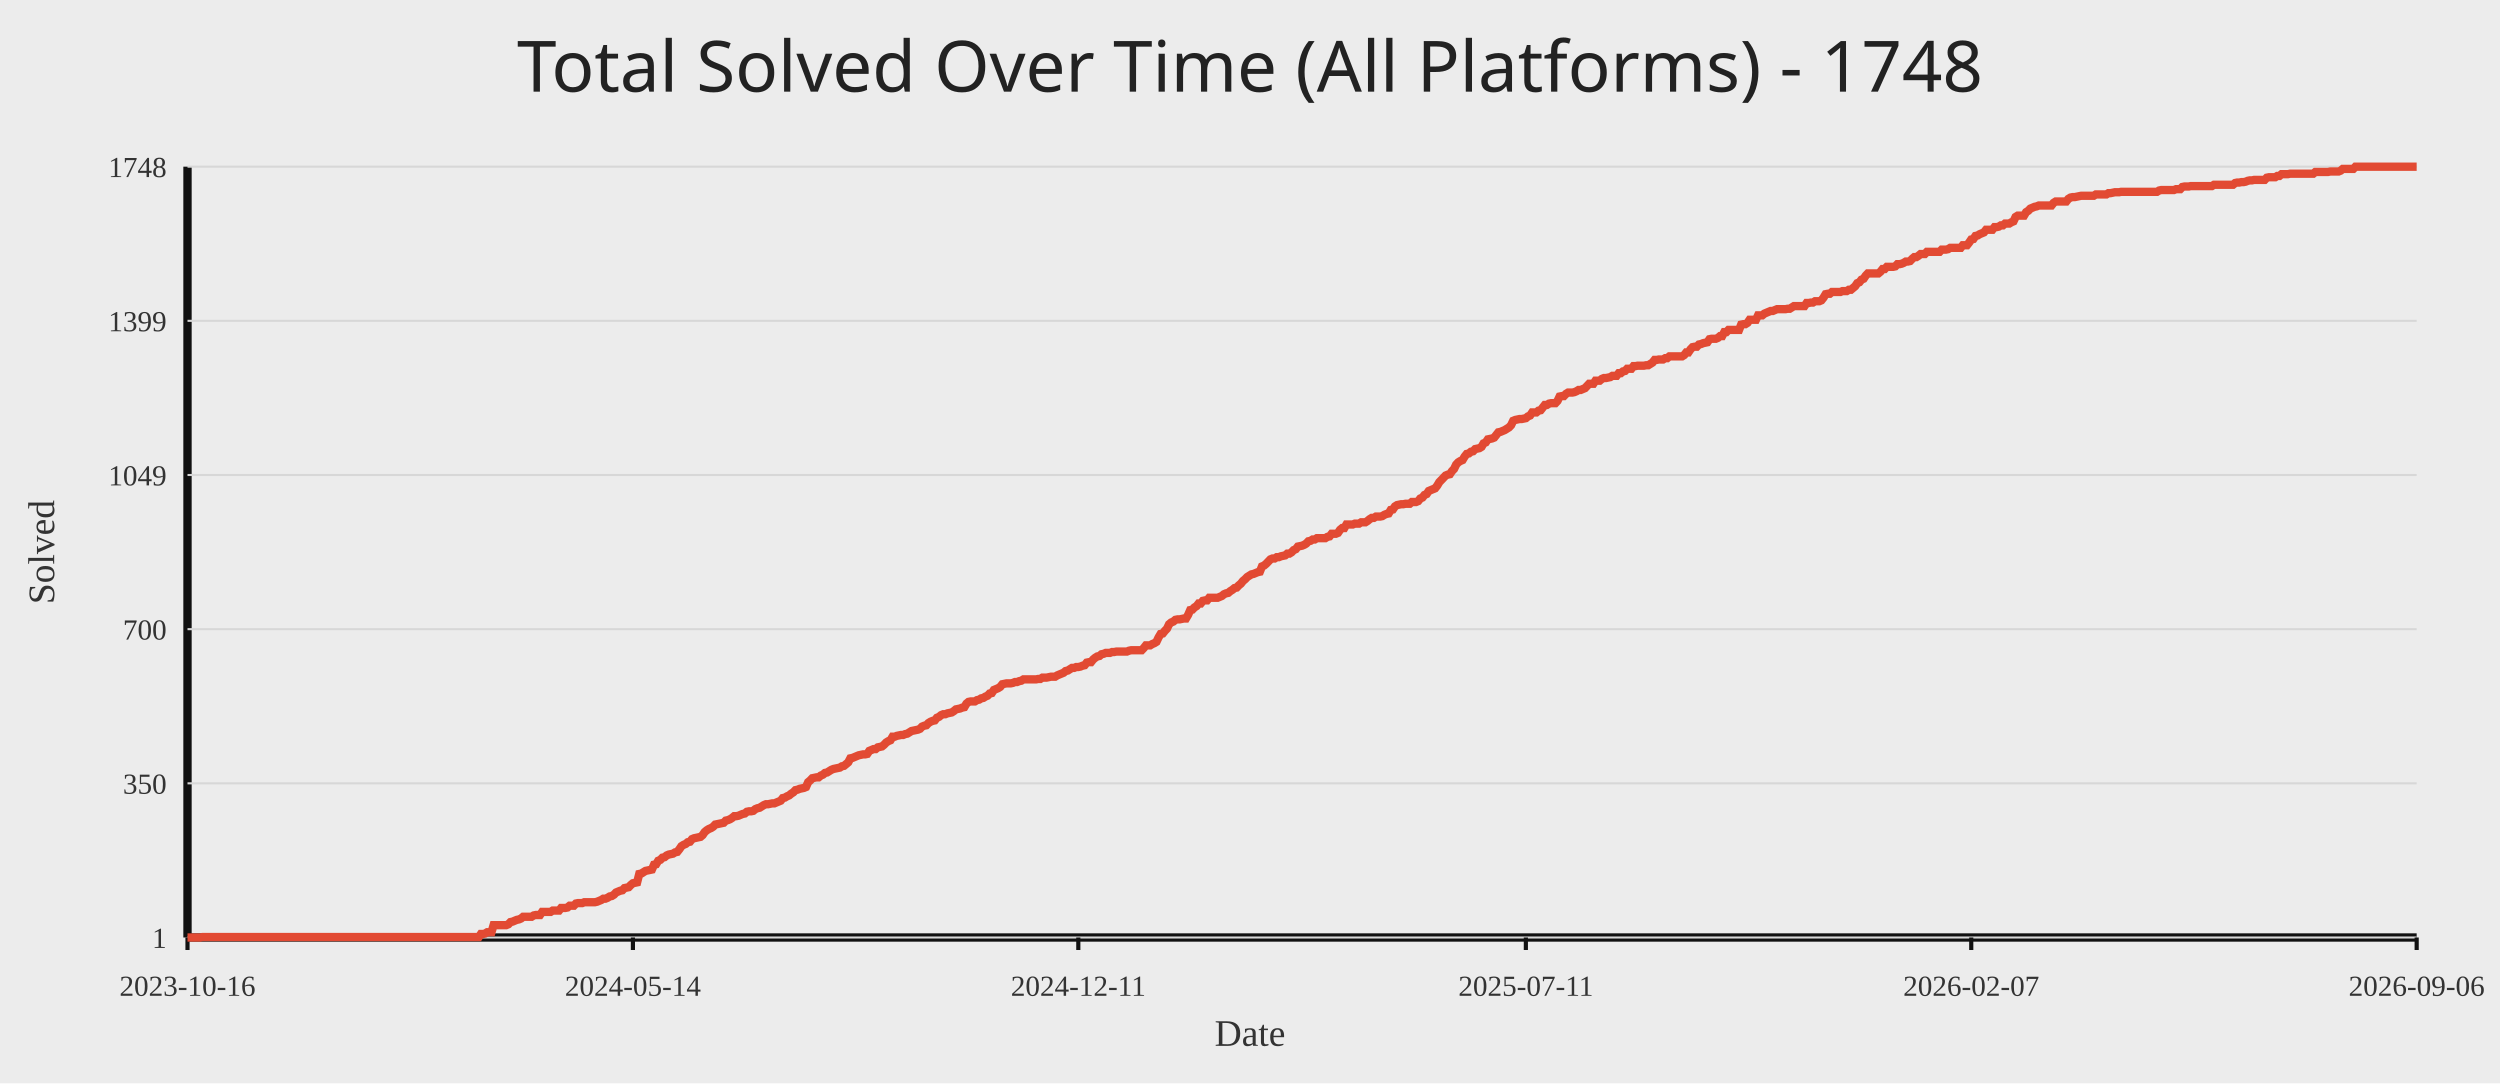
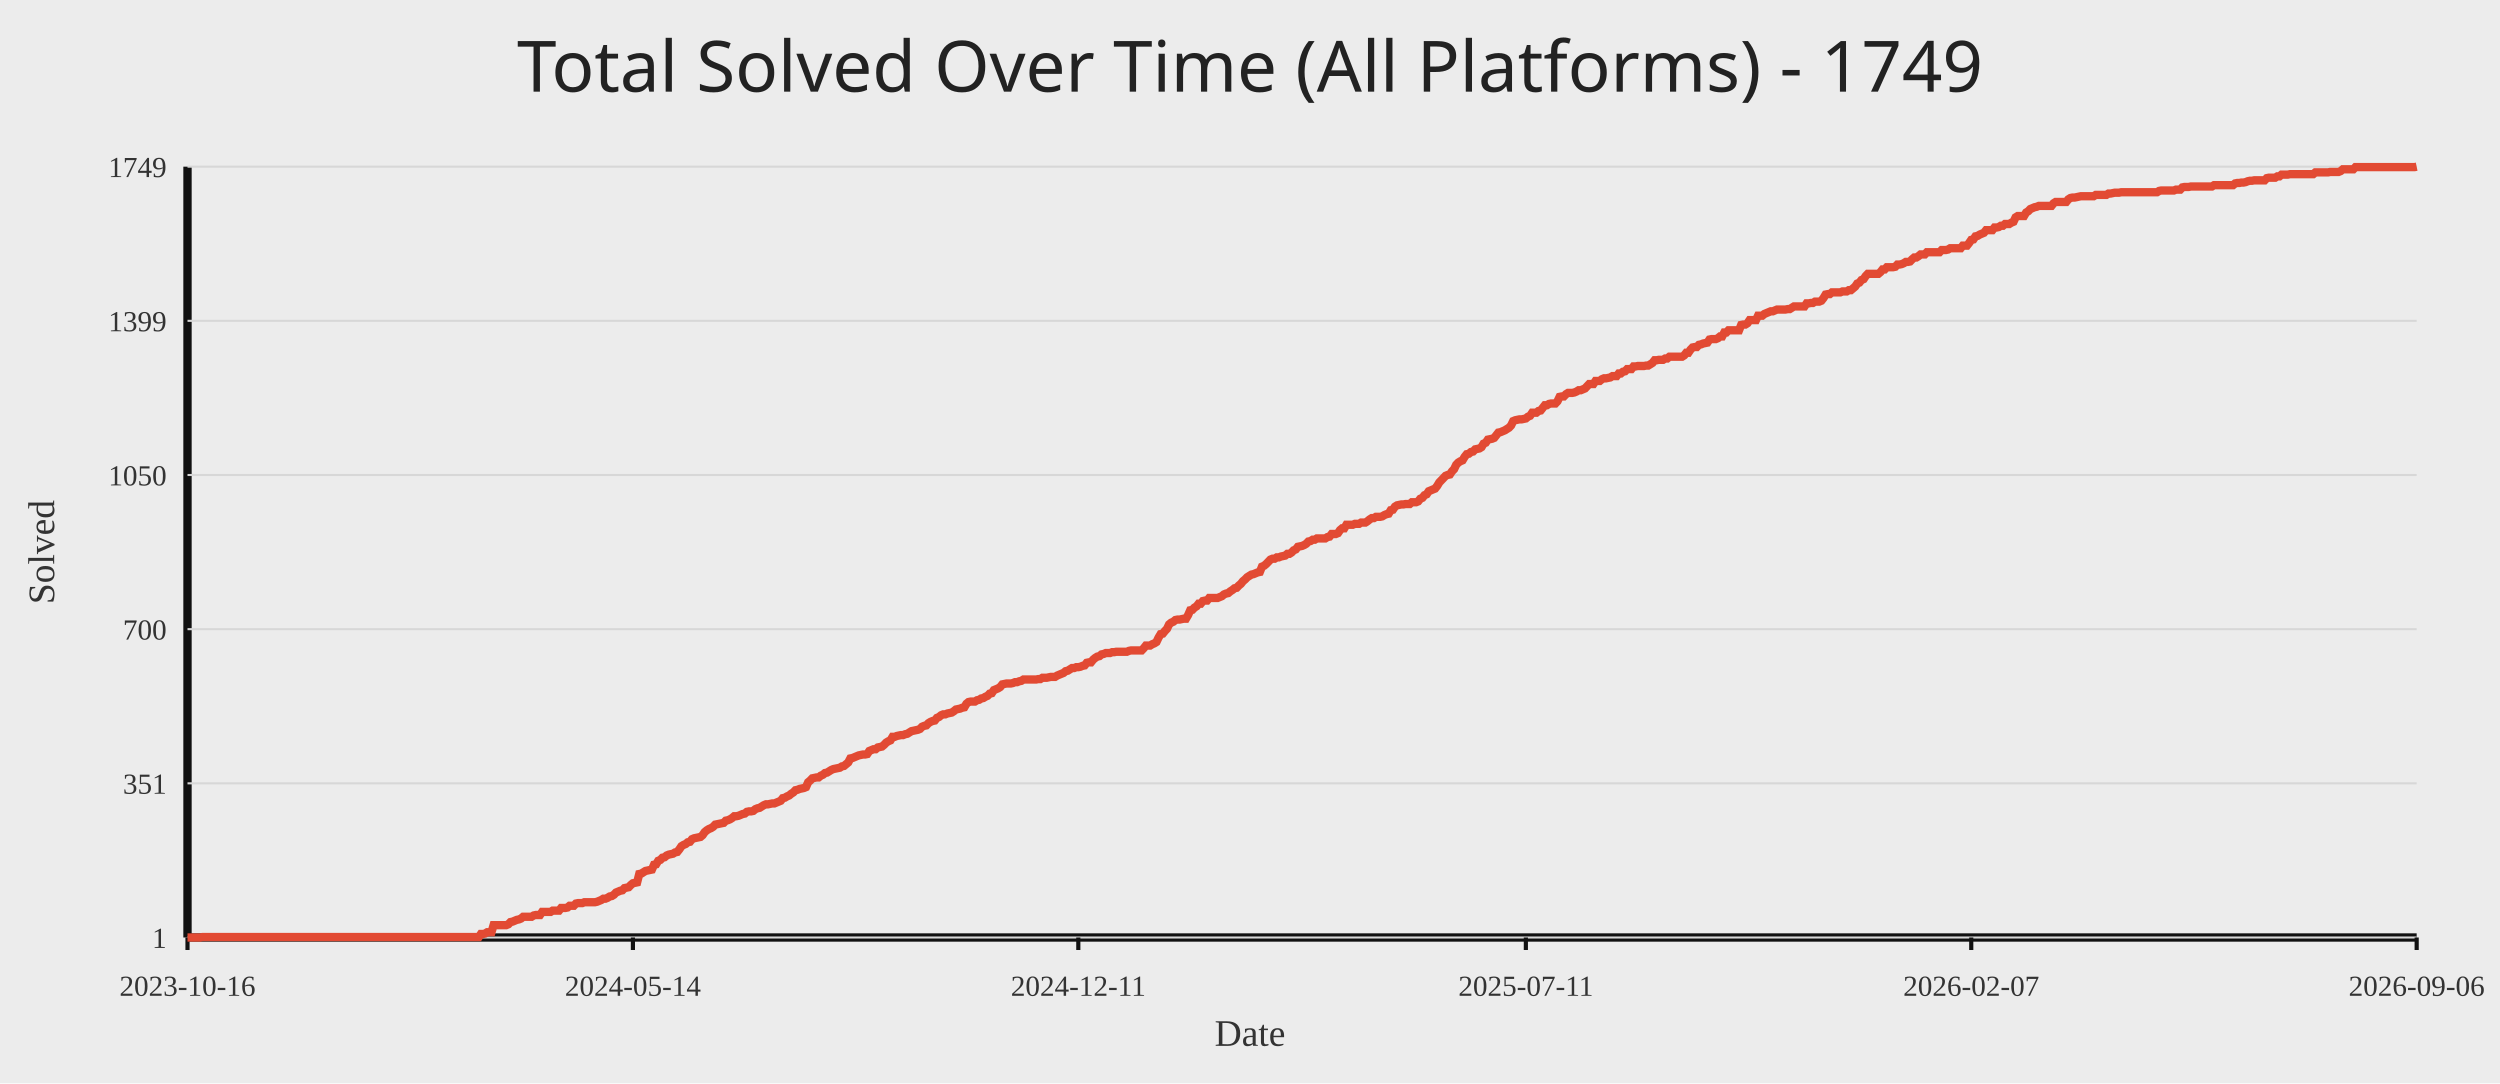
<svg xmlns="http://www.w3.org/2000/svg" width="1200" height="520">
  <rect width="100%" height="100%" fill="#ececec" />
-   <text x="50%" y="44" text-anchor="middle" fill="#222" font-size="34" font-family="Comic Sans MS, Segoe UI">Total Solved Over Time (All Platforms) - 1748</text>
+   <text x="50%" y="44" text-anchor="middle" fill="#222" font-size="34" font-family="Comic Sans MS, Segoe UI">Total Solved Over Time (All Platforms) - 1749</text>
  <line x1="90" y1="450" x2="1160" y2="450" stroke="#111" stroke-width="4" />
  <line x1="90" y1="80" x2="90" y2="450" stroke="#111" stroke-width="4" />
  <line x1="90" y1="450.00" x2="1160" y2="450.00" stroke="#d7d7d7" stroke-width="1" />
  <text x="80" y="455.00" text-anchor="end" fill="#333" font-size="14">1</text>
  <line x1="90" y1="376.00" x2="1160" y2="376.00" stroke="#d7d7d7" stroke-width="1" />
-   <text x="80" y="381.00" text-anchor="end" fill="#333" font-size="14">350</text>
+   <text x="80" y="381.00" text-anchor="end" fill="#333" font-size="14">351</text>
  <line x1="90" y1="302.00" x2="1160" y2="302.00" stroke="#d7d7d7" stroke-width="1" />
  <text x="80" y="307.00" text-anchor="end" fill="#333" font-size="14">700</text>
  <line x1="90" y1="228.00" x2="1160" y2="228.00" stroke="#d7d7d7" stroke-width="1" />
-   <text x="80" y="233.00" text-anchor="end" fill="#333" font-size="14">1049</text>
+   <text x="80" y="233.00" text-anchor="end" fill="#333" font-size="14">1050</text>
  <line x1="90" y1="154.00" x2="1160" y2="154.00" stroke="#d7d7d7" stroke-width="1" />
  <text x="80" y="159.00" text-anchor="end" fill="#333" font-size="14">1399</text>
  <line x1="90" y1="80.00" x2="1160" y2="80.00" stroke="#d7d7d7" stroke-width="1" />
-   <text x="80" y="85.00" text-anchor="end" fill="#333" font-size="14">1748</text>
+   <text x="80" y="85.00" text-anchor="end" fill="#333" font-size="14">1749</text>
  <line x1="90.00" y1="450" x2="90.00" y2="456" stroke="#111" stroke-width="2" />
  <text x="90.00" y="478" text-anchor="middle" fill="#333" font-size="14">2023-10-16</text>
  <line x1="303.80" y1="450" x2="303.80" y2="456" stroke="#111" stroke-width="2" />
  <text x="303.80" y="478" text-anchor="middle" fill="#333" font-size="14">2024-05-14</text>
  <line x1="517.59" y1="450" x2="517.59" y2="456" stroke="#111" stroke-width="2" />
  <text x="517.59" y="478" text-anchor="middle" fill="#333" font-size="14">2024-12-11</text>
  <line x1="732.41" y1="450" x2="732.41" y2="456" stroke="#111" stroke-width="2" />
  <text x="732.41" y="478" text-anchor="middle" fill="#333" font-size="14">2025-07-11</text>
  <line x1="946.20" y1="450" x2="946.20" y2="456" stroke="#111" stroke-width="2" />
  <text x="946.20" y="478" text-anchor="middle" fill="#333" font-size="14">2026-02-07</text>
  <line x1="1160.00" y1="450" x2="1160.00" y2="456" stroke="#111" stroke-width="2" />
  <text x="1160.00" y="478" text-anchor="middle" fill="#333" font-size="14">2026-09-06</text>
-   <polyline fill="none" stroke="#e24a33" stroke-width="4" points="90.00,450.00 91.01,450.00 92.03,450.00 93.04,450.00 94.05,450.00 95.07,450.00 96.08,450.00 97.09,449.79 98.11,449.79 99.12,449.79 100.13,449.79 101.15,449.79 102.16,449.79 103.17,449.79 104.19,449.79 105.20,449.79 106.21,449.79 107.23,449.79 108.24,449.79 109.25,449.79 110.27,449.79 111.28,449.79 112.29,449.79 113.30,449.79 114.32,449.79 115.33,449.79 116.34,449.79 117.36,449.79 118.37,449.79 119.38,449.79 120.40,449.79 121.41,449.79 122.42,449.79 123.44,449.79 124.45,449.79 125.46,449.79 126.48,449.79 127.49,449.79 128.50,449.79 129.52,449.79 130.53,449.79 131.54,449.79 132.56,449.79 133.57,449.79 134.58,449.79 135.60,449.79 136.61,449.79 137.62,449.79 138.64,449.79 139.65,449.79 140.66,449.79 141.68,449.79 142.69,449.79 143.70,449.79 144.72,449.79 145.73,449.79 146.74,449.79 147.76,449.79 148.77,449.79 149.78,449.79 150.80,449.79 151.81,449.79 152.82,449.79 153.84,449.79 154.85,449.79 155.86,449.79 156.88,449.79 157.89,449.79 158.90,449.79 159.91,449.79 160.93,449.79 161.94,449.79 162.95,449.79 163.97,449.79 164.98,449.79 165.99,449.79 167.01,449.79 168.02,449.79 169.03,449.79 170.05,449.79 171.06,449.79 172.07,449.79 173.09,449.79 174.10,449.79 175.11,449.79 176.13,449.79 177.14,449.79 178.15,449.79 179.17,449.79 180.18,449.79 181.19,449.79 182.21,449.79 183.22,449.79 184.23,449.79 185.25,449.79 186.26,449.79 187.27,449.79 188.29,449.79 189.30,449.79 190.31,449.79 191.33,449.79 192.34,449.79 193.35,449.79 194.37,449.79 195.38,449.79 196.39,449.79 197.41,449.79 198.42,449.79 199.43,449.79 200.45,449.79 201.46,449.79 202.47,449.79 203.48,449.79 204.50,449.79 205.51,449.79 206.52,449.79 207.54,449.79 208.55,449.79 209.56,449.79 210.58,449.79 211.59,449.79 212.60,449.79 213.62,449.79 214.63,449.79 215.64,449.79 216.66,449.79 217.67,449.79 218.68,449.79 219.70,449.79 220.71,449.79 221.72,449.79 222.74,449.79 223.75,449.79 224.76,449.79 225.78,449.79 226.79,449.79 227.80,449.79 228.82,449.79 229.83,449.79 230.84,448.31 231.86,448.31 232.87,448.09 233.88,447.46 234.90,447.46 235.91,447.46 236.92,444.07 237.94,444.07 238.95,444.07 239.96,444.07 240.98,444.07 241.99,444.07 243.00,444.07 244.02,443.65 245.03,442.59 246.04,442.38 247.05,441.95 248.07,441.53 249.08,441.32 250.09,440.89 251.11,440.05 252.12,440.05 253.13,440.05 254.15,440.05 255.16,440.05 256.17,439.41 257.19,439.20 258.20,439.20 259.21,439.20 260.23,437.72 261.24,437.72 262.25,437.72 263.27,437.72 264.28,437.72 265.29,437.08 266.31,437.08 267.32,437.08 268.33,437.08 269.35,435.81 270.36,435.81 271.37,435.81 272.39,435.60 273.40,434.75 274.41,434.75 275.43,434.75 276.44,433.69 277.45,433.48 278.47,433.48 279.48,433.48 280.49,433.06 281.51,433.06 282.52,433.06 283.53,433.06 284.55,433.06 285.56,433.06 286.57,432.84 287.59,432.42 288.60,432.00 289.61,431.36 290.62,431.36 291.64,430.94 292.65,430.30 293.66,430.09 294.68,429.46 295.69,428.40 296.70,427.97 297.72,427.55 298.73,427.34 299.74,426.28 300.76,426.07 301.77,425.86 302.78,424.80 303.80,423.95 304.81,423.74 305.82,423.53 306.84,419.50 307.85,419.29 308.86,418.65 309.88,418.02 310.89,417.81 311.90,417.60 312.92,417.38 313.93,415.05 314.94,414.84 315.96,413.15 316.97,412.72 317.98,411.67 319.00,411.45 320.01,410.61 321.02,410.18 322.04,409.97 323.05,409.76 324.06,409.12 325.08,408.91 326.09,407.64 327.10,406.16 328.12,405.52 329.13,405.10 330.14,404.25 331.16,404.04 332.17,402.77 333.18,402.35 334.20,402.14 335.21,401.92 336.22,401.71 337.23,400.86 338.25,399.38 339.26,398.53 340.27,397.90 341.29,397.48 342.30,396.84 343.31,395.78 344.33,395.57 345.34,395.36 346.35,395.15 347.37,394.93 348.38,393.88 349.39,393.66 350.41,393.24 351.42,392.60 352.43,391.76 353.45,391.76 354.46,391.55 355.47,391.12 356.49,390.70 357.50,390.49 358.51,389.64 359.53,389.43 360.54,389.43 361.55,389.22 362.57,388.37 363.58,387.95 364.59,387.73 365.61,387.10 366.62,386.46 367.63,386.04 368.65,386.04 369.66,385.83 370.67,385.62 371.69,385.62 372.70,385.19 373.71,384.77 374.73,384.34 375.74,383.07 376.75,382.86 377.77,382.23 378.78,381.80 379.79,380.96 380.80,380.32 381.82,379.26 382.83,379.05 383.84,378.63 384.86,378.41 385.87,378.20 386.88,377.78 387.90,375.45 388.91,374.60 389.92,373.54 390.94,373.33 391.95,373.12 392.96,373.12 393.98,372.27 394.99,371.85 396.00,371.00 397.02,370.79 398.03,370.15 399.04,369.52 400.06,369.10 401.07,368.88 402.08,368.67 403.10,368.46 404.11,367.82 405.12,367.61 406.14,366.77 407.15,365.92 408.16,364.01 409.18,363.80 410.19,363.38 411.20,362.95 412.22,362.53 413.23,362.32 414.24,362.11 415.26,362.11 416.27,361.89 417.28,360.41 418.30,359.99 419.31,359.56 420.32,359.56 421.34,358.72 422.35,358.51 423.36,358.29 424.38,357.45 425.39,356.39 426.40,355.75 427.41,355.33 428.43,353.63 429.44,353.63 430.45,353.21 431.47,353.00 432.48,352.79 433.49,352.79 434.51,352.36 435.52,352.15 436.53,351.52 437.55,350.88 438.56,350.67 439.57,350.46 440.59,350.25 441.60,349.82 442.61,348.76 443.63,348.34 444.64,348.13 445.65,347.07 446.67,346.43 447.68,346.01 448.69,345.80 449.71,344.53 450.72,344.10 451.73,343.26 452.75,342.83 453.76,342.83 454.77,342.41 455.79,342.20 456.80,341.99 457.81,341.35 458.83,340.50 459.84,340.29 460.85,340.08 461.87,339.66 462.88,339.44 463.89,337.75 464.91,336.90 465.92,336.69 466.93,336.69 467.95,336.69 468.96,336.06 469.97,335.84 470.98,335.21 472.00,335.00 473.01,334.36 474.02,333.94 475.04,332.88 476.05,332.67 477.06,331.18 478.08,330.76 479.09,330.34 480.10,329.70 481.12,328.43 482.13,328.22 483.14,328.01 484.16,328.01 485.17,328.01 486.18,327.80 487.20,327.37 488.21,327.37 489.22,326.95 490.24,326.74 491.25,326.10 492.26,326.10 493.28,326.10 494.29,326.10 495.30,326.10 496.32,326.10 497.33,326.10 498.34,325.89 499.36,325.89 500.37,325.25 501.38,325.25 502.40,325.25 503.41,325.04 504.42,324.83 505.44,324.83 506.45,324.83 507.46,324.20 508.48,323.77 509.49,323.35 510.50,322.93 511.52,322.08 512.53,321.87 513.54,321.23 514.55,320.60 515.57,320.60 516.58,320.17 517.59,320.17 518.61,319.96 519.62,319.54 520.63,319.32 521.65,318.05 522.66,317.84 523.67,317.84 524.69,316.57 525.70,315.72 526.71,315.09 527.73,314.88 528.74,314.03 529.75,313.82 530.77,313.39 531.78,313.39 532.79,313.39 533.81,312.97 534.82,312.97 535.83,312.76 536.85,312.76 537.86,312.76 538.87,312.76 539.89,312.76 540.90,312.76 541.91,312.34 542.93,312.12 543.94,312.12 544.95,312.12 545.97,312.12 546.98,312.12 547.99,312.12 549.01,311.06 550.02,309.79 551.03,309.79 552.05,309.79 553.06,309.16 554.07,308.73 555.09,308.10 556.10,305.98 557.11,304.29 558.12,304.08 559.14,302.80 560.15,301.75 561.16,299.63 562.18,298.78 563.19,298.36 564.20,297.51 565.22,297.30 566.23,297.30 567.24,297.09 568.26,296.87 569.27,296.87 570.28,295.18 571.30,292.85 572.31,292.64 573.32,291.58 574.34,290.94 575.35,289.67 576.36,289.67 577.38,288.40 578.39,288.19 579.40,288.19 580.42,286.92 581.43,286.92 582.44,286.92 583.46,286.92 584.47,286.92 585.48,286.50 586.50,286.07 587.51,285.23 588.52,284.80 589.54,284.59 590.55,283.74 591.56,283.11 592.58,282.26 593.59,282.05 594.60,280.99 595.62,280.14 596.63,278.87 597.64,278.03 598.66,276.97 599.67,276.33 600.68,275.70 601.70,275.48 602.71,275.06 603.72,274.64 604.73,274.42 605.75,271.88 606.76,271.46 607.77,270.61 608.79,269.55 609.80,268.49 610.81,268.07 611.83,268.07 612.84,267.44 613.85,267.44 614.87,267.01 615.88,266.80 616.89,266.59 617.91,265.74 618.92,265.74 619.93,265.11 620.95,264.05 621.96,263.62 622.97,262.35 623.99,262.14 625.00,261.93 626.01,261.51 627.03,260.87 628.04,259.81 629.05,259.60 630.07,258.96 631.08,258.96 632.09,258.33 633.11,258.33 634.12,258.33 635.13,258.33 636.15,258.33 637.16,257.69 638.17,257.48 639.19,256.21 640.20,256.21 641.21,256.21 642.23,255.79 643.24,254.30 644.25,253.46 645.27,253.46 646.28,251.76 647.29,251.76 648.30,251.76 649.32,251.76 650.33,251.34 651.34,251.34 652.36,251.34 653.37,250.70 654.38,250.70 655.40,250.70 656.41,250.07 657.42,249.22 658.44,248.59 659.45,248.59 660.46,247.95 661.48,247.95 662.49,247.95 663.50,247.74 664.52,247.10 665.53,246.68 666.54,246.47 667.56,244.77 668.57,244.56 669.58,243.08 670.60,242.44 671.61,242.23 672.62,242.02 673.64,242.02 674.65,241.81 675.66,241.81 676.68,241.81 677.69,240.96 678.70,240.96 679.72,240.96 680.73,240.54 681.74,239.27 682.76,238.84 683.77,237.57 684.78,237.15 685.80,235.67 686.81,235.24 687.82,234.82 688.84,234.40 689.85,233.13 690.86,231.43 691.88,230.37 692.89,229.31 693.90,228.25 694.91,227.83 695.93,227.62 696.94,226.14 697.95,225.08 698.97,222.96 699.98,221.90 700.99,221.27 702.01,220.84 703.02,219.15 704.03,217.88 705.05,217.66 706.06,216.82 707.07,216.61 708.09,215.55 709.10,215.33 710.11,215.12 711.13,214.49 712.14,212.79 713.15,212.37 714.17,210.89 715.18,210.68 716.19,210.46 717.21,210.04 718.22,208.77 719.23,207.50 720.25,207.29 721.26,206.86 722.27,206.44 723.29,205.80 724.30,205.17 725.31,204.11 726.33,201.99 727.34,201.57 728.35,201.36 729.37,201.14 730.38,201.14 731.39,200.93 732.41,200.72 733.42,199.87 734.43,199.45 735.45,197.97 736.46,197.97 737.47,197.97 738.48,197.12 739.50,196.91 740.51,195.64 741.52,194.37 742.54,194.37 743.55,193.73 744.56,193.52 745.58,193.52 746.59,193.52 747.60,192.46 748.62,190.34 749.63,190.13 750.64,190.13 751.66,189.07 752.67,188.44 753.68,188.44 754.70,188.44 755.71,188.23 756.72,187.80 757.74,187.17 758.75,187.17 759.76,186.74 760.78,186.32 761.79,185.26 762.80,184.20 763.82,184.20 764.83,184.20 765.84,182.72 766.86,182.72 767.87,182.72 768.88,181.87 769.90,181.45 770.91,181.45 771.92,181.24 772.94,181.02 773.95,180.39 774.96,180.39 775.98,180.39 776.99,179.12 778.00,179.12 779.02,178.27 780.03,178.06 781.04,177.00 782.05,177.00 783.07,177.00 784.08,175.73 785.09,175.73 786.11,175.52 787.12,175.52 788.13,175.52 789.15,175.52 790.16,175.31 791.17,175.31 792.19,174.67 793.20,174.04 794.21,172.76 795.23,172.76 796.24,172.55 797.25,172.55 798.27,172.55 799.28,171.92 800.29,171.92 801.31,171.07 802.32,171.07 803.33,171.07 804.35,171.07 805.36,171.07 806.37,171.07 807.39,171.07 808.40,170.44 809.41,169.16 810.43,169.16 811.44,167.68 812.45,166.62 813.47,166.41 814.48,166.41 815.49,165.35 816.51,165.14 817.52,164.72 818.53,164.50 819.55,164.29 820.56,162.81 821.57,162.60 822.59,162.60 823.60,162.60 824.61,162.18 825.62,161.33 826.64,161.33 827.65,159.42 828.66,159.42 829.68,158.36 830.69,158.36 831.70,158.36 832.72,158.36 833.73,158.36 834.74,158.36 835.76,155.82 836.77,155.61 837.78,155.61 838.80,154.97 839.81,153.49 840.82,153.49 841.84,153.49 842.85,153.49 843.86,151.37 844.88,151.37 845.89,151.37 846.90,150.53 847.92,150.10 848.93,149.68 849.94,149.26 850.96,149.26 851.97,148.83 852.98,148.41 854.00,148.41 855.01,148.41 856.02,148.41 857.04,148.41 858.05,148.20 859.06,148.20 860.08,147.56 861.09,146.93 862.10,146.93 863.12,146.93 864.13,146.93 865.14,146.93 866.16,146.93 867.17,145.44 868.18,145.44 869.20,145.23 870.21,145.23 871.22,144.60 872.23,144.60 873.25,144.60 874.26,144.17 875.27,142.90 876.29,141.21 877.30,141.00 878.31,141.00 879.33,140.15 880.34,140.15 881.35,140.15 882.37,140.15 883.38,140.15 884.39,139.73 885.41,139.73 886.42,139.73 887.43,139.09 888.45,139.09 889.46,138.24 890.47,137.40 891.49,135.91 892.50,135.49 893.51,134.22 894.53,133.80 895.54,132.31 896.55,131.25 897.57,131.25 898.58,131.25 899.59,131.25 900.61,131.25 901.62,131.25 902.63,130.41 903.65,129.14 904.66,129.14 905.67,128.08 906.69,128.08 907.70,128.08 908.71,128.08 909.73,127.86 910.74,126.81 911.75,126.81 912.77,126.59 913.78,126.17 914.79,125.54 915.80,125.54 916.82,125.32 917.83,124.26 918.84,123.42 919.86,123.42 920.87,122.78 921.88,121.93 922.90,121.93 923.91,121.93 924.92,120.88 925.94,120.88 926.95,120.88 927.96,120.88 928.98,120.88 929.99,120.88 931.00,120.88 932.02,119.82 933.03,119.82 934.04,119.82 935.06,119.61 936.07,118.97 937.08,118.97 938.10,118.97 939.11,118.97 940.12,118.97 941.14,118.97 942.15,117.70 943.16,117.70 944.18,117.70 945.19,116.43 946.20,114.95 947.22,114.73 948.23,113.25 949.24,113.04 950.26,112.40 951.27,111.98 952.28,111.56 953.30,110.29 954.31,110.29 955.32,110.29 956.34,110.29 957.35,109.02 958.36,109.02 959.38,108.80 960.39,108.17 961.40,108.17 962.41,107.32 963.43,107.32 964.44,107.32 965.45,106.69 966.47,106.26 967.48,104.14 968.49,103.51 969.51,103.51 970.52,103.51 971.53,103.51 972.55,101.81 973.56,101.18 974.57,100.12 975.59,99.70 976.60,99.27 977.61,99.06 978.63,98.64 979.64,98.64 980.65,98.64 981.67,98.64 982.68,98.64 983.69,98.64 984.71,98.64 985.72,97.37 986.73,96.73 987.75,96.73 988.76,96.73 989.77,96.73 990.79,96.73 991.80,96.73 992.81,95.46 993.83,94.83 994.84,94.61 995.85,94.61 996.87,94.40 997.88,94.19 998.89,93.98 999.91,93.98 1000.92,93.98 1001.93,93.98 1002.95,93.98 1003.96,93.98 1004.97,93.98 1005.98,93.34 1007.00,93.34 1008.01,93.34 1009.02,93.34 1010.04,93.34 1011.05,93.34 1012.06,92.71 1013.08,92.71 1014.09,92.50 1015.10,92.28 1016.12,92.28 1017.13,92.28 1018.14,92.07 1019.16,92.07 1020.17,92.07 1021.18,92.07 1022.20,92.07 1023.21,92.07 1024.22,92.07 1025.24,92.07 1026.25,92.07 1027.26,92.07 1028.28,92.07 1029.29,92.07 1030.30,92.07 1031.32,92.07 1032.33,92.07 1033.34,92.07 1034.36,92.07 1035.37,92.07 1036.38,91.44 1037.40,91.22 1038.41,91.22 1039.42,91.22 1040.44,91.22 1041.45,91.22 1042.46,91.22 1043.48,91.22 1044.49,90.80 1045.50,90.80 1046.52,90.80 1047.53,89.74 1048.54,89.53 1049.55,89.53 1050.57,89.53 1051.58,89.32 1052.59,89.32 1053.61,89.32 1054.62,89.32 1055.63,89.32 1056.65,89.32 1057.66,89.32 1058.67,89.32 1059.69,89.32 1060.70,89.32 1061.71,89.32 1062.73,88.68 1063.74,88.68 1064.75,88.68 1065.77,88.68 1066.78,88.68 1067.79,88.68 1068.81,88.68 1069.82,88.68 1070.83,88.68 1071.85,88.68 1072.86,87.84 1073.87,87.62 1074.89,87.62 1075.90,87.41 1076.91,87.41 1077.93,87.20 1078.94,86.78 1079.95,86.57 1080.97,86.57 1081.98,86.35 1082.99,86.35 1084.01,86.35 1085.02,86.35 1086.03,86.35 1087.05,86.35 1088.06,85.29 1089.07,85.08 1090.09,85.08 1091.10,85.08 1092.11,85.08 1093.12,84.45 1094.14,84.45 1095.15,83.60 1096.16,83.60 1097.18,83.60 1098.19,83.60 1099.20,83.39 1100.22,83.39 1101.23,83.39 1102.24,83.39 1103.26,83.39 1104.27,83.39 1105.28,83.39 1106.30,83.39 1107.31,83.39 1108.32,83.39 1109.34,83.39 1110.35,83.39 1111.36,82.54 1112.38,82.54 1113.39,82.54 1114.40,82.54 1115.42,82.54 1116.43,82.54 1117.44,82.54 1118.46,82.33 1119.47,82.33 1120.48,82.33 1121.50,82.33 1122.51,82.33 1123.52,81.91 1124.54,81.06 1125.55,81.06 1126.56,81.06 1127.58,81.06 1128.59,81.06 1129.60,81.06 1130.62,80.00 1131.63,80.00 1132.64,80.00 1133.66,80.00 1134.67,80.00 1135.68,80.00 1136.70,80.00 1137.71,80.00 1138.72,80.00 1139.73,80.00 1140.75,80.00 1141.76,80.00 1142.77,80.00 1143.79,80.00 1144.80,80.00 1145.81,80.00 1146.83,80.00 1147.84,80.00 1148.85,80.00 1149.87,80.00 1150.88,80.00 1151.89,80.00 1152.91,80.00 1153.92,80.00 1154.93,80.00 1155.95,80.00 1156.96,80.00 1157.97,80.00 1158.99,80.00 1160.00,80.00" />
+   <polyline fill="none" stroke="#e24a33" stroke-width="4" points="90.00,450.00 91.01,450.00 92.03,450.00 93.04,450.00 94.05,450.00 95.07,450.00 96.08,450.00 97.09,449.79 98.11,449.79 99.12,449.79 100.13,449.79 101.15,449.79 102.16,449.79 103.17,449.79 104.19,449.79 105.20,449.79 106.21,449.79 107.23,449.79 108.24,449.79 109.25,449.79 110.27,449.79 111.28,449.79 112.29,449.79 113.30,449.79 114.32,449.79 115.33,449.79 116.34,449.79 117.36,449.79 118.37,449.79 119.38,449.79 120.40,449.79 121.41,449.79 122.42,449.79 123.44,449.79 124.45,449.79 125.46,449.79 126.48,449.79 127.49,449.79 128.50,449.79 129.52,449.79 130.53,449.79 131.54,449.79 132.56,449.79 133.57,449.79 134.58,449.79 135.60,449.79 136.61,449.79 137.62,449.79 138.64,449.79 139.65,449.79 140.66,449.79 141.68,449.79 142.69,449.79 143.70,449.79 144.72,449.79 145.73,449.79 146.74,449.79 147.76,449.79 148.77,449.79 149.78,449.79 150.80,449.79 151.81,449.79 152.82,449.79 153.84,449.79 154.85,449.79 155.86,449.79 156.88,449.79 157.89,449.79 158.90,449.79 159.91,449.79 160.93,449.79 161.94,449.79 162.95,449.79 163.97,449.79 164.98,449.79 165.99,449.79 167.01,449.79 168.02,449.79 169.03,449.79 170.05,449.79 171.06,449.79 172.07,449.79 173.09,449.79 174.10,449.79 175.11,449.79 176.13,449.79 177.14,449.79 178.15,449.79 179.17,449.79 180.18,449.79 181.19,449.79 182.21,449.79 183.22,449.79 184.23,449.79 185.25,449.79 186.26,449.79 187.27,449.79 188.29,449.79 189.30,449.79 190.31,449.79 191.33,449.79 192.34,449.79 193.35,449.79 194.37,449.79 195.38,449.79 196.39,449.79 197.41,449.79 198.42,449.79 199.43,449.79 200.45,449.79 201.46,449.79 202.47,449.79 203.48,449.79 204.50,449.79 205.51,449.79 206.52,449.79 207.54,449.79 208.55,449.79 209.56,449.79 210.58,449.79 211.59,449.79 212.60,449.79 213.62,449.79 214.63,449.79 215.64,449.79 216.66,449.79 217.67,449.79 218.68,449.79 219.70,449.79 220.71,449.79 221.72,449.79 222.74,449.79 223.75,449.79 224.76,449.79 225.78,449.79 226.79,449.79 227.80,449.79 228.82,449.79 229.83,449.79 230.84,448.31 231.86,448.31 232.87,448.09 233.88,447.46 234.90,447.46 235.91,447.46 236.92,444.07 237.94,444.07 238.95,444.07 239.96,444.07 240.98,444.07 241.99,444.07 243.00,444.07 244.02,443.65 245.03,442.59 246.04,442.38 247.05,441.96 248.07,441.53 249.08,441.32 250.09,440.90 251.11,440.05 252.12,440.05 253.13,440.05 254.15,440.05 255.16,440.05 256.17,439.42 257.19,439.20 258.20,439.20 259.21,439.20 260.23,437.72 261.24,437.72 262.25,437.72 263.27,437.72 264.28,437.72 265.29,437.09 266.31,437.09 267.32,437.09 268.33,437.09 269.35,435.82 270.36,435.82 271.37,435.82 272.39,435.61 273.40,434.76 274.41,434.76 275.43,434.76 276.44,433.70 277.45,433.49 278.47,433.49 279.48,433.49 280.49,433.07 281.51,433.07 282.52,433.07 283.53,433.07 284.55,433.07 285.56,433.07 286.57,432.85 287.59,432.43 288.60,432.01 289.61,431.37 290.62,431.37 291.64,430.95 292.65,430.31 293.66,430.10 294.68,429.47 295.69,428.41 296.70,427.99 297.72,427.56 298.73,427.35 299.74,426.29 300.76,426.08 301.77,425.87 302.78,424.81 303.80,423.96 304.81,423.75 305.82,423.54 306.84,419.52 307.85,419.31 308.86,418.67 309.88,418.04 310.89,417.83 311.90,417.61 312.92,417.40 313.93,415.07 314.94,414.86 315.96,413.17 316.97,412.75 317.98,411.69 319.00,411.48 320.01,410.63 321.02,410.21 322.04,409.99 323.05,409.78 324.06,409.15 325.08,408.94 326.09,407.67 327.10,406.18 328.12,405.55 329.13,405.13 330.14,404.28 331.16,404.07 332.17,402.80 333.18,402.37 334.20,402.16 335.21,401.95 336.22,401.74 337.23,400.89 338.25,399.41 339.26,398.56 340.27,397.93 341.29,397.51 342.30,396.87 343.31,395.81 344.33,395.60 345.34,395.39 346.35,395.18 347.37,394.97 348.38,393.91 349.39,393.70 350.41,393.27 351.42,392.64 352.43,391.79 353.45,391.79 354.46,391.58 355.47,391.16 356.49,390.73 357.50,390.52 358.51,389.67 359.53,389.46 360.54,389.46 361.55,389.25 362.57,388.40 363.58,387.98 364.59,387.77 365.61,387.13 366.62,386.50 367.63,386.08 368.65,386.08 369.66,385.86 370.67,385.65 371.69,385.65 372.70,385.23 373.71,384.81 374.73,384.38 375.74,383.11 376.75,382.90 377.77,382.27 378.78,381.84 379.79,381.00 380.80,380.36 381.82,379.30 382.83,379.09 383.84,378.67 384.86,378.46 385.87,378.24 386.88,377.82 387.90,375.49 388.91,374.65 389.92,373.59 390.94,373.38 391.95,373.16 392.96,373.16 393.98,372.32 394.99,371.89 396.00,371.05 397.02,370.84 398.03,370.20 399.04,369.57 400.06,369.14 401.07,368.93 402.08,368.72 403.10,368.51 404.11,367.87 405.12,367.66 406.14,366.81 407.15,365.97 408.16,364.06 409.18,363.85 410.19,363.43 411.20,363.00 412.22,362.58 413.23,362.37 414.24,362.16 415.26,362.16 416.27,361.95 417.28,360.46 418.30,360.04 419.31,359.62 420.32,359.62 421.34,358.77 422.35,358.56 423.36,358.35 424.38,357.50 425.39,356.44 426.40,355.81 427.41,355.38 428.43,353.69 429.44,353.69 430.45,353.27 431.47,353.05 432.48,352.84 433.49,352.84 434.51,352.42 435.52,352.21 436.53,351.57 437.55,350.94 438.56,350.73 439.57,350.51 440.59,350.30 441.60,349.88 442.61,348.82 443.63,348.40 444.64,348.19 445.65,347.13 446.67,346.49 447.68,346.07 448.69,345.86 449.71,344.59 450.72,344.16 451.73,343.32 452.75,342.89 453.76,342.89 454.77,342.47 455.79,342.26 456.80,342.05 457.81,341.41 458.83,340.57 459.84,340.35 460.85,340.14 461.87,339.72 462.88,339.51 463.89,337.81 464.91,336.97 465.92,336.76 466.93,336.76 467.95,336.76 468.96,336.12 469.97,335.91 470.98,335.27 472.00,335.06 473.01,334.43 474.02,334.00 475.04,332.95 476.05,332.73 477.06,331.25 478.08,330.83 479.09,330.41 480.10,329.77 481.12,328.50 482.13,328.29 483.14,328.08 484.16,328.08 485.17,328.08 486.18,327.87 487.20,327.44 488.21,327.44 489.22,327.02 490.24,326.81 491.25,326.17 492.26,326.17 493.28,326.17 494.29,326.17 495.30,326.17 496.32,326.17 497.33,326.17 498.34,325.96 499.36,325.96 500.37,325.33 501.38,325.33 502.40,325.33 503.41,325.11 504.42,324.90 505.44,324.90 506.45,324.90 507.46,324.27 508.48,323.84 509.49,323.42 510.50,323.00 511.52,322.15 512.53,321.94 513.54,321.30 514.55,320.67 515.57,320.67 516.58,320.25 517.59,320.25 518.61,320.03 519.62,319.61 520.63,319.40 521.65,318.13 522.66,317.92 523.67,317.92 524.69,316.65 525.70,315.80 526.71,315.17 527.73,314.95 528.74,314.11 529.75,313.90 530.77,313.47 531.78,313.47 532.79,313.47 533.81,313.05 534.82,313.05 535.83,312.84 536.85,312.84 537.86,312.84 538.87,312.84 539.89,312.84 540.90,312.84 541.91,312.41 542.93,312.20 543.94,312.20 544.95,312.20 545.97,312.20 546.98,312.20 547.99,312.20 549.01,311.14 550.02,309.87 551.03,309.87 552.05,309.87 553.06,309.24 554.07,308.82 555.09,308.18 556.10,306.06 557.11,304.37 558.12,304.16 559.14,302.89 560.15,301.83 561.16,299.71 562.18,298.87 563.19,298.44 564.20,297.60 565.22,297.39 566.23,297.39 567.24,297.17 568.26,296.96 569.27,296.96 570.28,295.27 571.30,292.94 572.31,292.73 573.32,291.67 574.34,291.04 575.35,289.77 576.36,289.77 577.38,288.50 578.39,288.28 579.40,288.28 580.42,287.01 581.43,287.01 582.44,287.01 583.46,287.01 584.47,287.01 585.48,286.59 586.50,286.17 587.51,285.32 588.52,284.90 589.54,284.69 590.55,283.84 591.56,283.20 592.58,282.36 593.59,282.15 594.60,281.09 595.62,280.24 596.63,278.97 597.64,278.12 598.66,277.07 599.67,276.43 600.68,275.80 601.70,275.58 602.71,275.16 603.72,274.74 604.73,274.53 605.75,271.99 606.76,271.56 607.77,270.72 608.79,269.66 609.80,268.60 610.81,268.18 611.83,268.18 612.84,267.54 613.85,267.54 614.87,267.12 615.88,266.91 616.89,266.69 617.91,265.85 618.92,265.85 619.93,265.21 620.95,264.15 621.96,263.73 622.97,262.46 623.99,262.25 625.00,262.04 626.01,261.61 627.03,260.98 628.04,259.92 629.05,259.71 630.07,259.07 631.08,259.07 632.09,258.44 633.11,258.44 634.12,258.44 635.13,258.44 636.15,258.44 637.16,257.80 638.17,257.59 639.19,256.32 640.20,256.32 641.21,256.32 642.23,255.90 643.24,254.42 644.25,253.57 645.27,253.57 646.28,251.88 647.29,251.88 648.30,251.88 649.32,251.88 650.33,251.45 651.34,251.45 652.36,251.45 653.37,250.82 654.38,250.82 655.40,250.82 656.41,250.18 657.42,249.34 658.44,248.70 659.45,248.70 660.46,248.07 661.48,248.07 662.49,248.07 663.50,247.85 664.52,247.22 665.53,246.80 666.54,246.58 667.56,244.89 668.57,244.68 669.58,243.20 670.60,242.56 671.61,242.35 672.62,242.14 673.64,242.14 674.65,241.93 675.66,241.93 676.68,241.93 677.69,241.08 678.70,241.08 679.72,241.08 680.73,240.66 681.74,239.39 682.76,238.96 683.77,237.69 684.78,237.27 685.80,235.79 686.81,235.37 687.82,234.94 688.84,234.52 689.85,233.25 690.86,231.56 691.88,230.50 692.89,229.44 693.90,228.38 694.91,227.96 695.93,227.75 696.94,226.26 697.95,225.21 698.97,223.09 699.98,222.03 700.99,221.40 702.01,220.97 703.02,219.28 704.03,218.01 705.05,217.80 706.06,216.95 707.07,216.74 708.09,215.68 709.10,215.47 710.11,215.26 711.13,214.62 712.14,212.93 713.15,212.51 714.17,211.02 715.18,210.81 716.19,210.60 717.21,210.18 718.22,208.91 719.23,207.64 720.25,207.43 721.26,207.00 722.27,206.58 723.29,205.94 724.30,205.31 725.31,204.25 726.33,202.13 727.34,201.71 728.35,201.50 729.37,201.29 730.38,201.29 731.39,201.08 732.41,200.86 733.42,200.02 734.43,199.59 735.45,198.11 736.46,198.11 737.47,198.11 738.48,197.27 739.50,197.05 740.51,195.78 741.52,194.51 742.54,194.51 743.55,193.88 744.56,193.67 745.58,193.67 746.59,193.67 747.60,192.61 748.62,190.49 749.63,190.28 750.64,190.28 751.66,189.22 752.67,188.59 753.68,188.59 754.70,188.59 755.71,188.38 756.72,187.95 757.74,187.32 758.75,187.32 759.76,186.89 760.78,186.47 761.79,185.41 762.80,184.35 763.82,184.35 764.83,184.35 765.84,182.87 766.86,182.87 767.87,182.87 768.88,182.03 769.90,181.60 770.91,181.60 771.92,181.39 772.94,181.18 773.95,180.54 774.96,180.54 775.98,180.54 776.99,179.27 778.00,179.27 779.02,178.43 780.03,178.22 781.04,177.16 782.05,177.16 783.07,177.16 784.08,175.89 785.09,175.89 786.11,175.68 787.12,175.68 788.13,175.68 789.15,175.68 790.16,175.46 791.17,175.46 792.19,174.83 793.20,174.19 794.21,172.92 795.23,172.92 796.24,172.71 797.25,172.71 798.27,172.71 799.28,172.08 800.29,172.08 801.31,171.23 802.32,171.23 803.33,171.23 804.35,171.23 805.36,171.23 806.37,171.23 807.39,171.23 808.40,170.59 809.41,169.32 810.43,169.32 811.44,167.84 812.45,166.78 813.47,166.57 814.48,166.57 815.49,165.51 816.51,165.30 817.52,164.88 818.53,164.67 819.55,164.46 820.56,162.97 821.57,162.76 822.59,162.76 823.60,162.76 824.61,162.34 825.62,161.49 826.64,161.49 827.65,159.59 828.66,159.59 829.68,158.53 830.69,158.53 831.70,158.53 832.72,158.53 833.73,158.53 834.74,158.53 835.76,155.99 836.77,155.78 837.78,155.78 838.80,155.14 839.81,153.66 840.82,153.66 841.84,153.66 842.85,153.66 843.86,151.54 844.88,151.54 845.89,151.54 846.90,150.70 847.92,150.27 848.93,149.85 849.94,149.43 850.96,149.43 851.97,149.00 852.98,148.58 854.00,148.58 855.01,148.58 856.02,148.58 857.04,148.58 858.05,148.37 859.06,148.37 860.08,147.73 861.09,147.10 862.10,147.10 863.12,147.10 864.13,147.10 865.14,147.10 866.16,147.10 867.17,145.62 868.18,145.62 869.20,145.41 870.21,145.41 871.22,144.77 872.23,144.77 873.25,144.77 874.26,144.35 875.27,143.08 876.29,141.38 877.30,141.17 878.31,141.17 879.33,140.33 880.34,140.33 881.35,140.33 882.37,140.33 883.38,140.33 884.39,139.90 885.41,139.90 886.42,139.90 887.43,139.27 888.45,139.27 889.46,138.42 890.47,137.57 891.49,136.09 892.50,135.67 893.51,134.40 894.53,133.98 895.54,132.49 896.55,131.44 897.57,131.44 898.58,131.44 899.59,131.44 900.61,131.44 901.62,131.44 902.63,130.59 903.65,129.32 904.66,129.32 905.67,128.26 906.69,128.26 907.70,128.26 908.71,128.26 909.73,128.05 910.74,126.99 911.75,126.99 912.77,126.78 913.78,126.36 914.79,125.72 915.80,125.72 916.82,125.51 917.83,124.45 918.84,123.60 919.86,123.60 920.87,122.97 921.88,122.12 922.90,122.12 923.91,122.12 924.92,121.06 925.94,121.06 926.95,121.06 927.96,121.06 928.98,121.06 929.99,121.06 931.00,121.06 932.02,120.01 933.03,120.01 934.04,120.01 935.06,119.79 936.07,119.16 937.08,119.16 938.10,119.16 939.11,119.16 940.12,119.16 941.14,119.16 942.15,117.89 943.16,117.89 944.18,117.89 945.19,116.62 946.20,115.14 947.22,114.93 948.23,113.44 949.24,113.23 950.26,112.60 951.27,112.17 952.28,111.75 953.30,110.48 954.31,110.48 955.32,110.48 956.34,110.48 957.35,109.21 958.36,109.21 959.38,109.00 960.39,108.36 961.40,108.36 962.41,107.52 963.43,107.52 964.44,107.52 965.45,106.88 966.47,106.46 967.48,104.34 968.49,103.71 969.51,103.71 970.52,103.71 971.53,103.71 972.55,102.01 973.56,101.38 974.57,100.32 975.59,99.90 976.60,99.47 977.61,99.26 978.63,98.84 979.64,98.84 980.65,98.84 981.67,98.84 982.68,98.84 983.69,98.84 984.71,98.84 985.72,97.57 986.73,96.93 987.75,96.93 988.76,96.93 989.77,96.93 990.79,96.93 991.80,96.93 992.81,95.66 993.83,95.03 994.84,94.82 995.85,94.82 996.87,94.61 997.88,94.39 998.89,94.18 999.91,94.18 1000.92,94.18 1001.93,94.18 1002.95,94.18 1003.96,94.18 1004.97,94.18 1005.98,93.55 1007.00,93.55 1008.01,93.55 1009.02,93.55 1010.04,93.55 1011.05,93.55 1012.06,92.91 1013.08,92.91 1014.09,92.70 1015.10,92.49 1016.12,92.49 1017.13,92.49 1018.14,92.28 1019.16,92.28 1020.17,92.28 1021.18,92.28 1022.20,92.28 1023.21,92.28 1024.22,92.28 1025.24,92.28 1026.25,92.28 1027.26,92.28 1028.28,92.28 1029.29,92.28 1030.30,92.28 1031.32,92.28 1032.33,92.28 1033.34,92.28 1034.36,92.28 1035.37,92.28 1036.38,91.64 1037.40,91.43 1038.41,91.43 1039.42,91.43 1040.44,91.43 1041.45,91.43 1042.46,91.43 1043.48,91.43 1044.49,91.01 1045.50,91.01 1046.52,91.01 1047.53,89.95 1048.54,89.74 1049.55,89.74 1050.57,89.74 1051.58,89.53 1052.59,89.53 1053.61,89.53 1054.62,89.53 1055.63,89.53 1056.65,89.53 1057.66,89.53 1058.67,89.53 1059.69,89.53 1060.70,89.53 1061.71,89.53 1062.73,88.89 1063.74,88.89 1064.75,88.89 1065.77,88.89 1066.78,88.89 1067.79,88.89 1068.81,88.89 1069.82,88.89 1070.83,88.89 1071.85,88.89 1072.86,88.04 1073.87,87.83 1074.89,87.83 1075.90,87.62 1076.91,87.62 1077.93,87.41 1078.94,86.99 1079.95,86.77 1080.97,86.77 1081.98,86.56 1082.99,86.56 1084.01,86.56 1085.02,86.56 1086.03,86.56 1087.05,86.56 1088.06,85.50 1089.07,85.29 1090.09,85.29 1091.10,85.29 1092.11,85.29 1093.12,84.66 1094.14,84.66 1095.15,83.81 1096.16,83.81 1097.18,83.81 1098.19,83.81 1099.20,83.60 1100.22,83.60 1101.23,83.60 1102.24,83.60 1103.26,83.60 1104.27,83.60 1105.28,83.60 1106.30,83.60 1107.31,83.60 1108.32,83.60 1109.34,83.60 1110.35,83.60 1111.36,82.75 1112.38,82.75 1113.39,82.75 1114.40,82.75 1115.42,82.75 1116.43,82.75 1117.44,82.75 1118.46,82.54 1119.47,82.54 1120.48,82.54 1121.50,82.54 1122.51,82.54 1123.52,82.12 1124.54,81.27 1125.55,81.27 1126.56,81.27 1127.58,81.27 1128.59,81.27 1129.60,81.27 1130.62,80.21 1131.63,80.21 1132.64,80.21 1133.66,80.21 1134.67,80.21 1135.68,80.21 1136.70,80.21 1137.71,80.21 1138.72,80.21 1139.73,80.21 1140.75,80.21 1141.76,80.21 1142.77,80.21 1143.79,80.21 1144.80,80.21 1145.81,80.21 1146.83,80.21 1147.84,80.21 1148.85,80.21 1149.87,80.21 1150.88,80.21 1151.89,80.21 1152.91,80.21 1153.92,80.21 1154.93,80.21 1155.95,80.21 1156.96,80.21 1157.97,80.21 1158.99,80.21 1160.00,80.00" />
  <text x="50%" y="502" text-anchor="middle" fill="#333" font-size="18">Date</text>
  <text x="26" y="265.00" transform="rotate(-90 26 265.00)" text-anchor="middle" fill="#333" font-size="18">Solved</text>
</svg>
